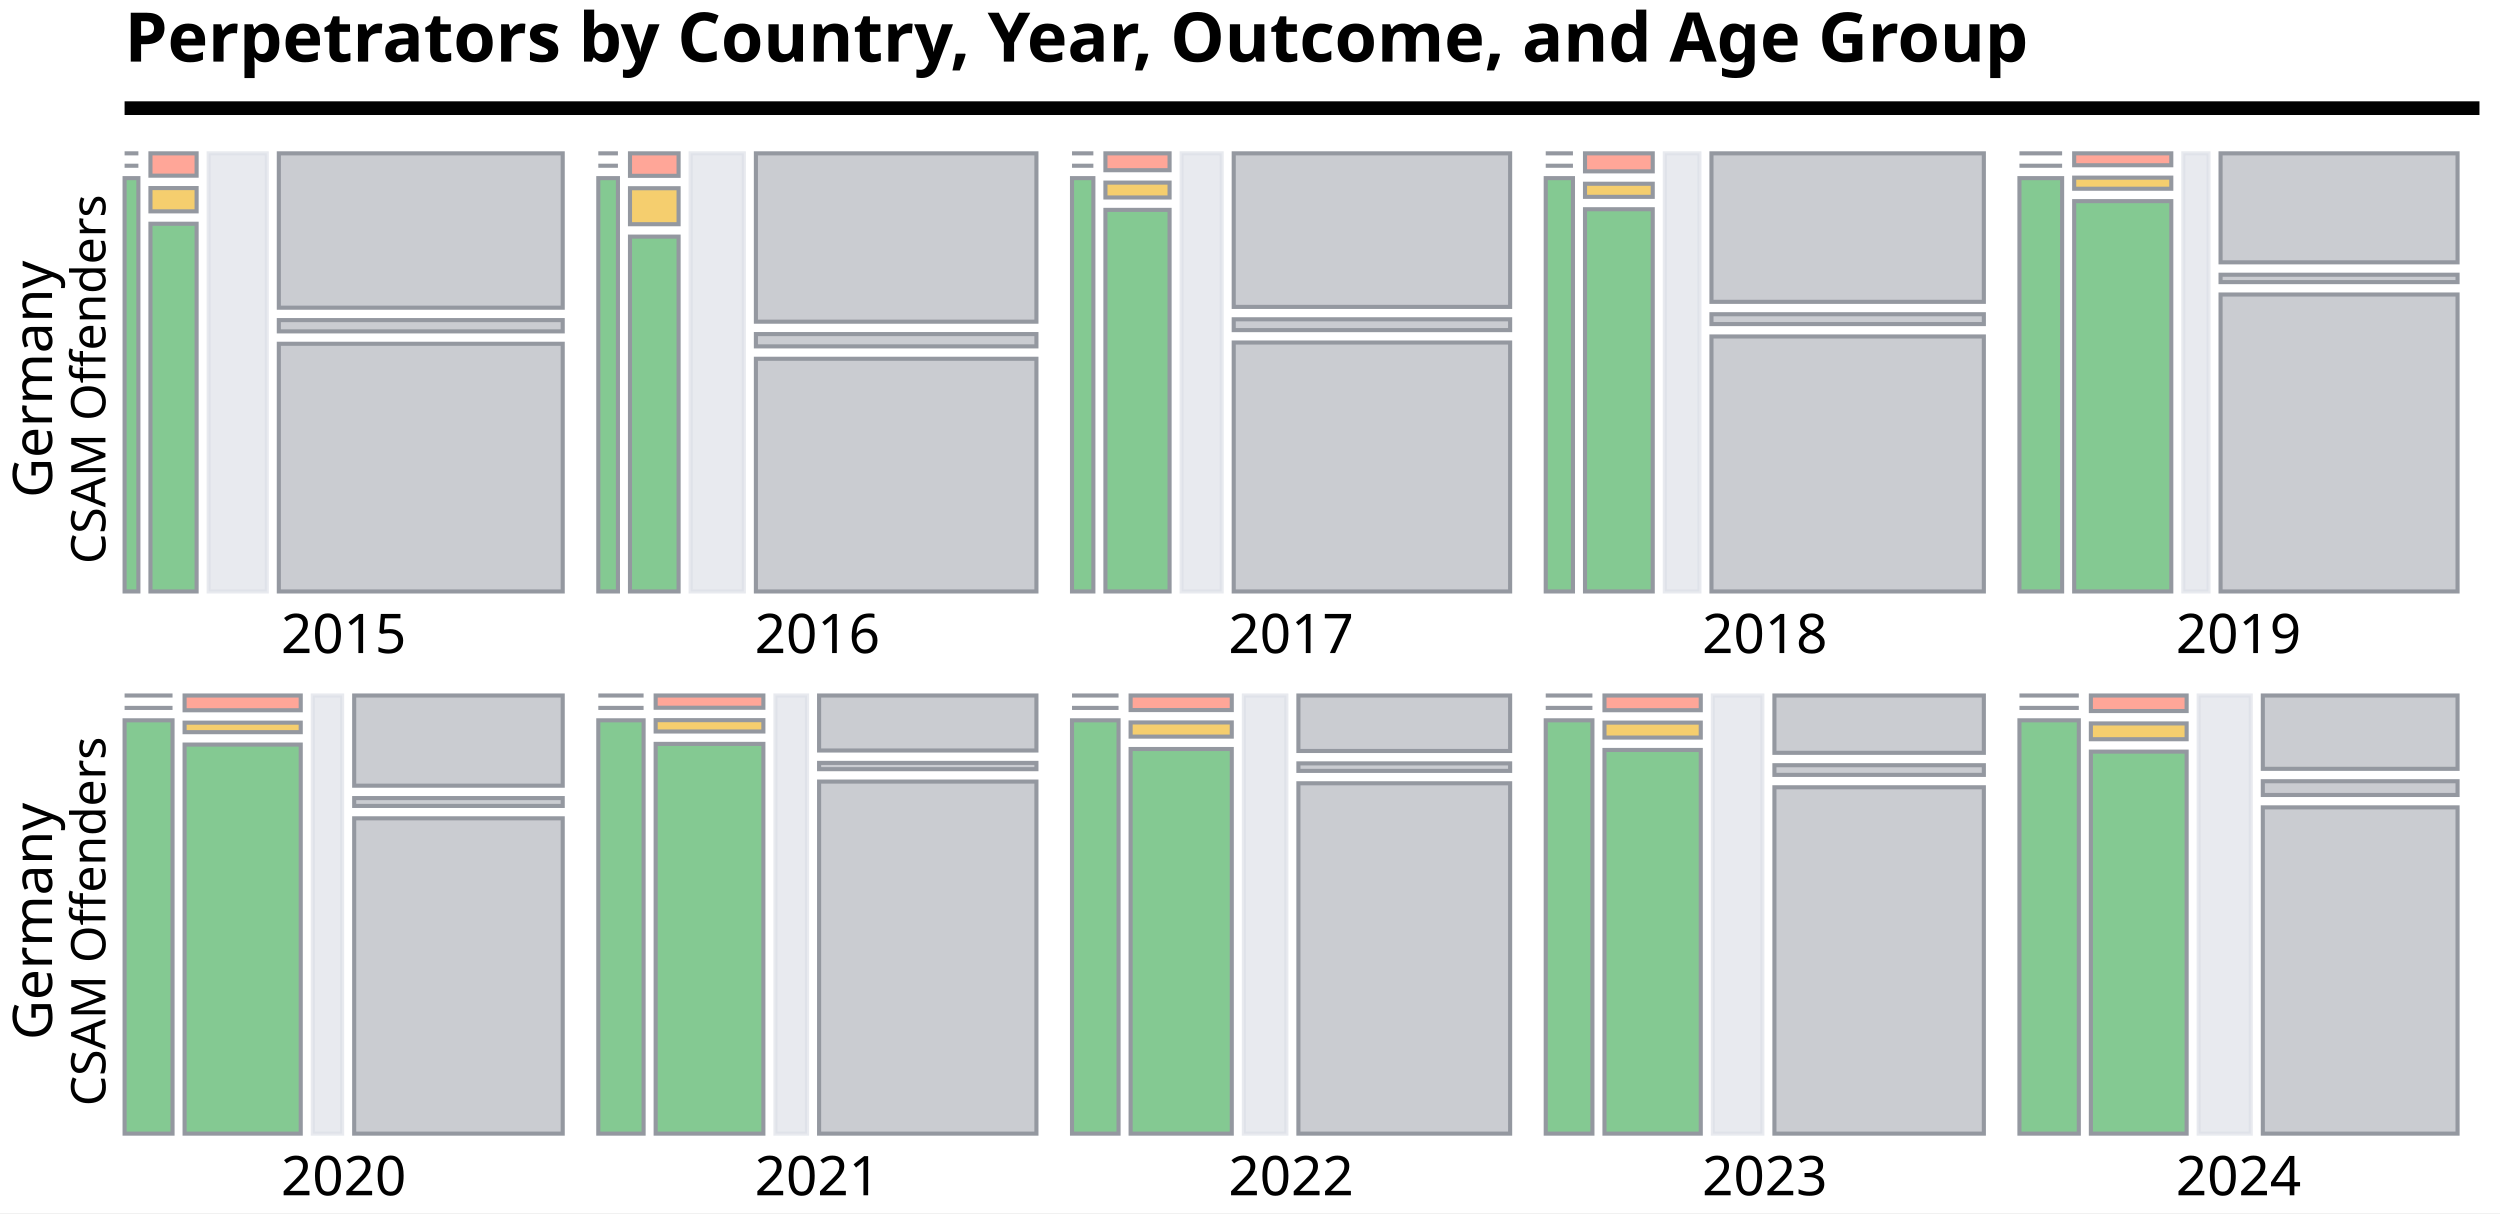
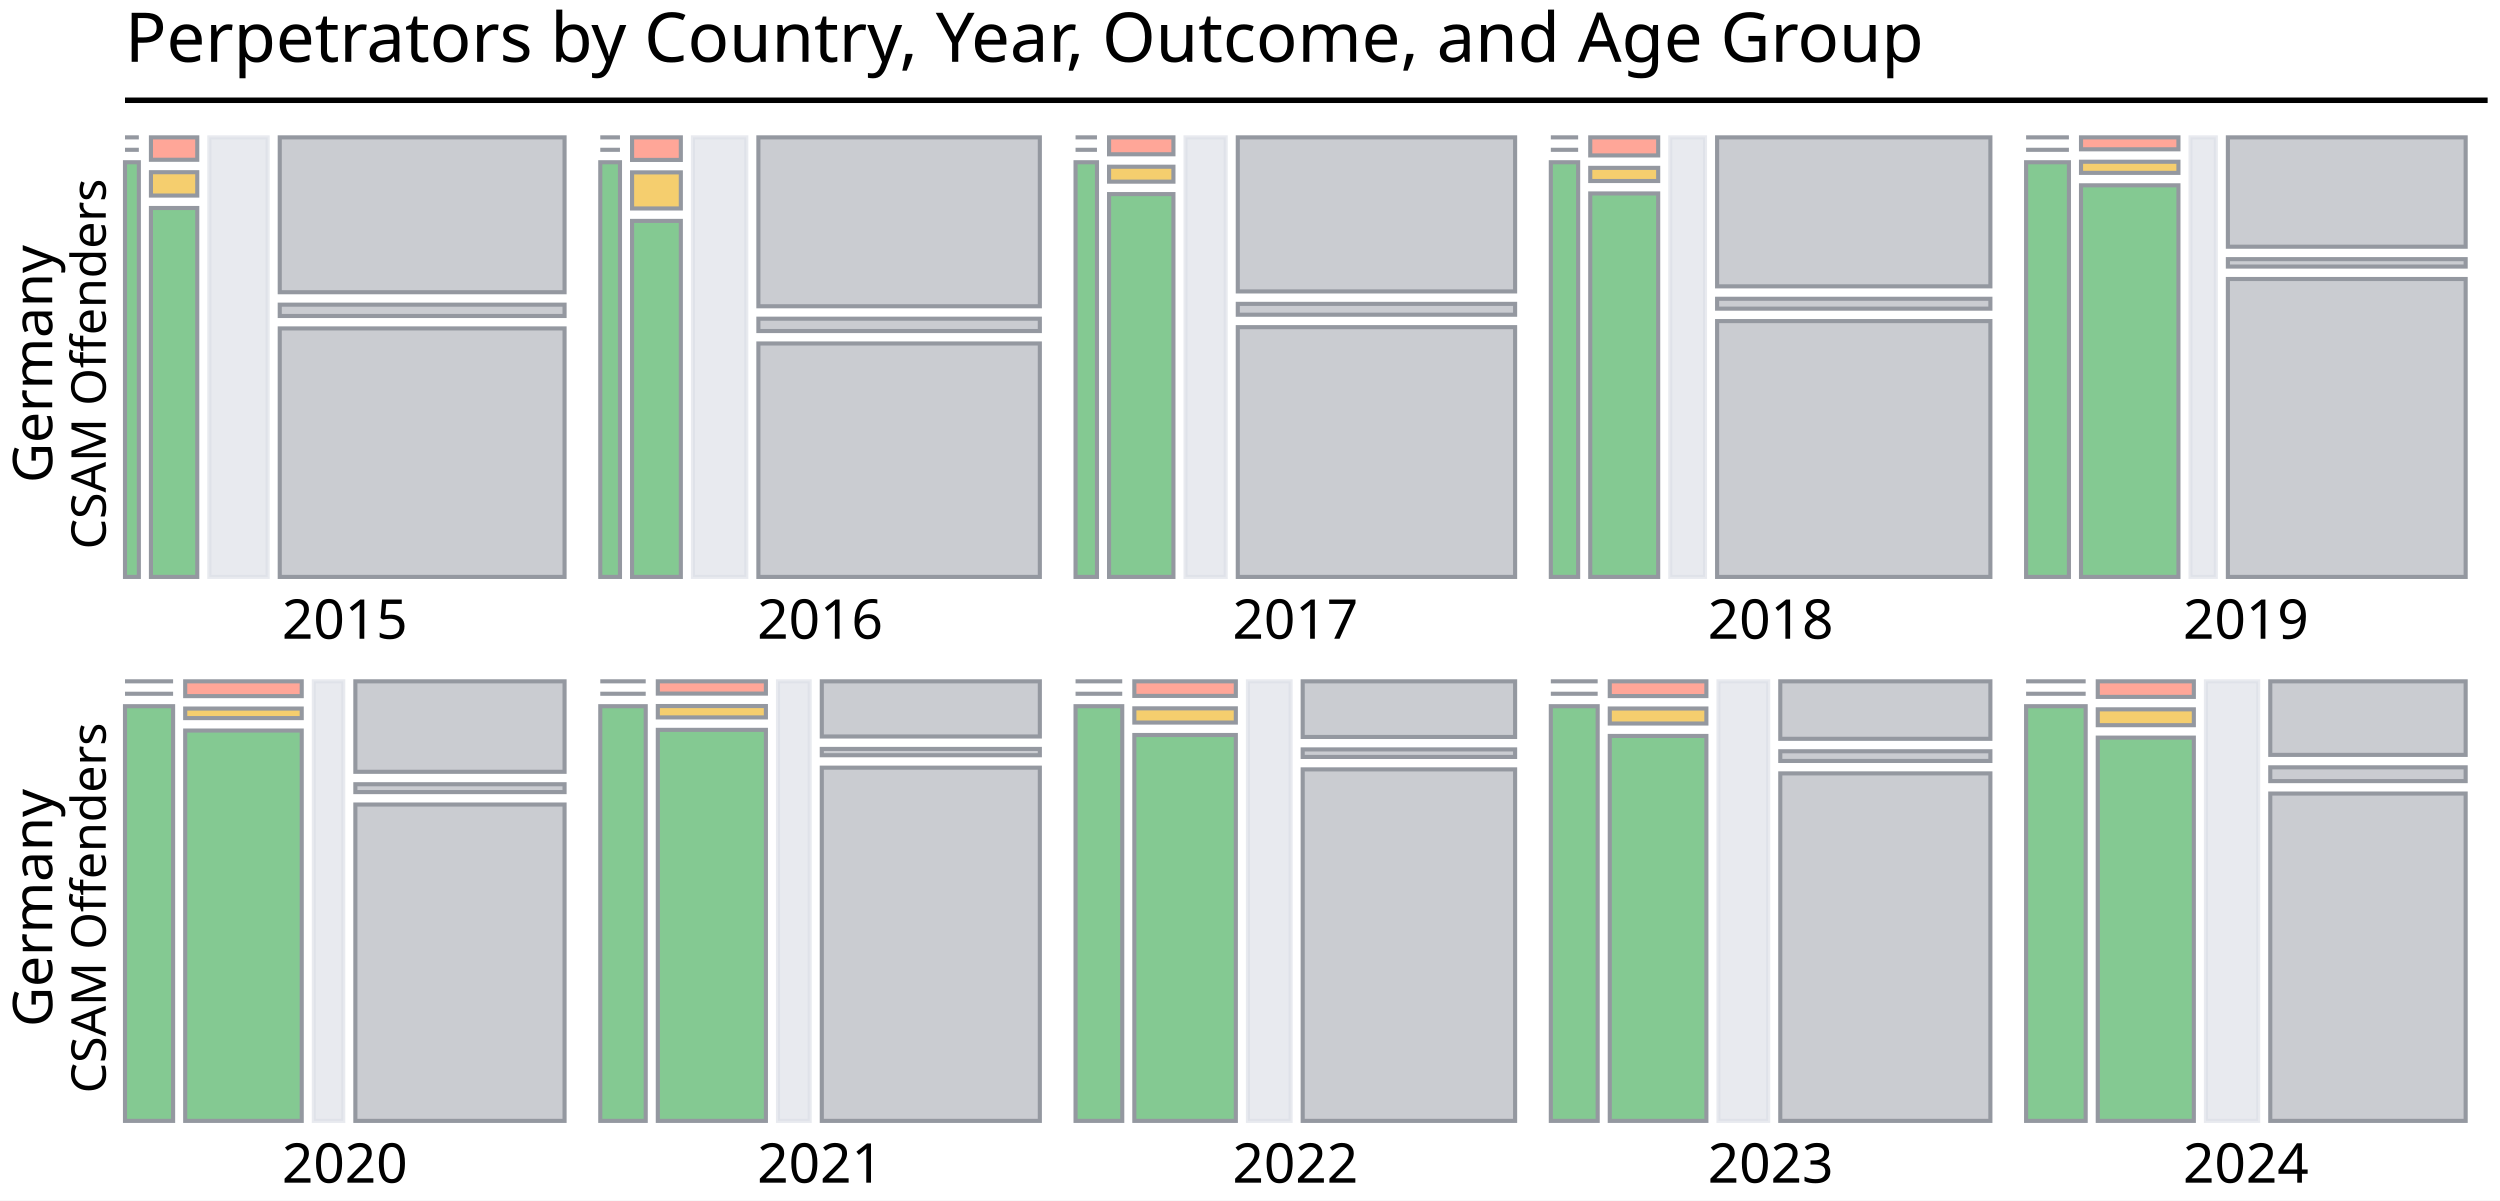
- <svg xmlns="http://www.w3.org/2000/svg" version="1.1" class="marks" width="1826" height="886" viewBox="0 0 1826 886">
-   <rect width="1826" height="886" fill="white" />
-   <g fill="none" stroke-miterlimit="10" transform="translate(91,79)">
+ <svg xmlns="http://www.w3.org/2000/svg" version="1.1" class="marks" width="1820" height="874" viewBox="0 0 1820 874">
+   <rect width="1820" height="874" fill="white" />
+   <g fill="none" stroke-miterlimit="10" transform="translate(91,73)">
    <g class="mark-group role-frame root" role="graphics-object" aria-roledescription="group mark container">
      <g transform="translate(0,0)">
        <path class="background" aria-hidden="true" d="M0,0h1720v0h-1720Z" />
        <g>
          <g class="mark-group role-scope concat_0_group" role="graphics-object" aria-roledescription="group mark container">
            <g transform="translate(0,0)">
-               <path class="background" aria-hidden="true" d="M0,0h1720v10h-1720Z" stroke-width="0" />
+               <path class="background" aria-hidden="true" d="M0,0h1720v4h-1720Z" stroke-width="0" />
              <g>
                <g class="mark-rule role-mark concat_0_marks" role="graphics-symbol" aria-roledescription="rule mark container">
-                   <line transform="translate(1720,0)" x2="-1720" y2="0" stroke="#000000" stroke-width="10" />
+                   <line transform="translate(1720,0)" x2="-1720" y2="0" stroke="#000000" stroke-width="4" />
                </g>
              </g>
              <path class="foreground" aria-hidden="true" d="" display="none" />
            </g>
          </g>
          <g class="mark-group role-scope concat_1_group" role="graphics-object" aria-roledescription="group mark container">
-             <g transform="translate(0,33)">
+             <g transform="translate(0,27)">
              <path class="background" aria-hidden="true" d="M0,0h0v0h0Z" />
              <g>
                <g class="mark-group role-column-footer concat_1_column_footer" role="graphics-object" aria-roledescription="group mark container">
                  <g transform="translate(0,323)">
                    <path class="background" aria-hidden="true" d="M0,0h320v0h-320Z" />
                    <g>
                      <g class="mark-group role-title">
                        <g transform="translate(160,10)">
                          <path class="background" aria-hidden="true" d="M0,0h0v0h0Z" pointer-events="none" />
                          <g>
                            <g class="mark-text role-title-text" role="graphics-symbol" aria-roledescription="title" aria-label="Title text '2015'" pointer-events="none">
                              <text text-anchor="middle" transform="translate(0,32)" font-family="sans-serif" font-size="40px" fill="#000" opacity="1">2015</text>
                            </g>
                          </g>
                          <path class="foreground" aria-hidden="true" d="" pointer-events="none" display="none" />
                        </g>
                      </g>
                    </g>
                    <path class="foreground" aria-hidden="true" d="" display="none" />
                  </g>
                  <g transform="translate(346,323)">
                    <path class="background" aria-hidden="true" d="M0,0h320v0h-320Z" />
                    <g>
                      <g class="mark-group role-title">
                        <g transform="translate(160,10)">
                          <path class="background" aria-hidden="true" d="M0,0h0v0h0Z" pointer-events="none" />
                          <g>
                            <g class="mark-text role-title-text" role="graphics-symbol" aria-roledescription="title" aria-label="Title text '2016'" pointer-events="none">
                              <text text-anchor="middle" transform="translate(0,32)" font-family="sans-serif" font-size="40px" fill="#000" opacity="1">2016</text>
                            </g>
                          </g>
                          <path class="foreground" aria-hidden="true" d="" pointer-events="none" display="none" />
                        </g>
                      </g>
                    </g>
                    <path class="foreground" aria-hidden="true" d="" display="none" />
                  </g>
                  <g transform="translate(692,323)">
                    <path class="background" aria-hidden="true" d="M0,0h320v0h-320Z" />
                    <g>
                      <g class="mark-group role-title">
                        <g transform="translate(160,10)">
                          <path class="background" aria-hidden="true" d="M0,0h0v0h0Z" pointer-events="none" />
                          <g>
                            <g class="mark-text role-title-text" role="graphics-symbol" aria-roledescription="title" aria-label="Title text '2017'" pointer-events="none">
                              <text text-anchor="middle" transform="translate(0,32)" font-family="sans-serif" font-size="40px" fill="#000" opacity="1">2017</text>
                            </g>
                          </g>
                          <path class="foreground" aria-hidden="true" d="" pointer-events="none" display="none" />
                        </g>
                      </g>
                    </g>
                    <path class="foreground" aria-hidden="true" d="" display="none" />
                  </g>
                  <g transform="translate(1038,323)">
                    <path class="background" aria-hidden="true" d="M0,0h320v0h-320Z" />
                    <g>
                      <g class="mark-group role-title">
                        <g transform="translate(160,10)">
                          <path class="background" aria-hidden="true" d="M0,0h0v0h0Z" pointer-events="none" />
                          <g>
                            <g class="mark-text role-title-text" role="graphics-symbol" aria-roledescription="title" aria-label="Title text '2018'" pointer-events="none">
                              <text text-anchor="middle" transform="translate(0,32)" font-family="sans-serif" font-size="40px" fill="#000" opacity="1">2018</text>
                            </g>
                          </g>
                          <path class="foreground" aria-hidden="true" d="" pointer-events="none" display="none" />
                        </g>
                      </g>
                    </g>
                    <path class="foreground" aria-hidden="true" d="" display="none" />
                  </g>
                  <g transform="translate(1384,323)">
                    <path class="background" aria-hidden="true" d="M0,0h320v0h-320Z" />
                    <g>
                      <g class="mark-group role-title">
                        <g transform="translate(160,10)">
                          <path class="background" aria-hidden="true" d="M0,0h0v0h0Z" pointer-events="none" />
                          <g>
                            <g class="mark-text role-title-text" role="graphics-symbol" aria-roledescription="title" aria-label="Title text '2019'" pointer-events="none">
                              <text text-anchor="middle" transform="translate(0,32)" font-family="sans-serif" font-size="40px" fill="#000" opacity="1">2019</text>
                            </g>
                          </g>
                          <path class="foreground" aria-hidden="true" d="" pointer-events="none" display="none" />
                        </g>
                      </g>
                    </g>
                    <path class="foreground" aria-hidden="true" d="" display="none" />
                  </g>
                </g>
                <g class="mark-group role-scope concat_1_cell" role="graphics-object" aria-roledescription="group mark container">
                  <g transform="translate(0,0)">
                    <path class="background" aria-hidden="true" d="M0,0h320v320h-320Z" />
                    <g>
                      <g class="mark-rect role-mark concat_1_child_layer_0_marks" role="graphics-object" aria-roledescription="rect mark container">
                        <path aria-label="normalized_x1: 0; normalized_y1: 0; normalized_x2: 3.14893874709; normalized_y2: 94.3396226415; fill: #3ca951a0; stroke: #9498a0" role="graphics-symbol" aria-roledescription="rect mark" d="M0,18.113h10.077v301.887h-10.077Z" fill="#3ca951a0" stroke="#9498a0" stroke-width="3" />
                        <path aria-label="normalized_x1: 0; normalized_y1: 97.1698113208; normalized_x2: 3.14893874709; normalized_y2: 97.1698113208; fill: #efb118a0; stroke: #9498a0" role="graphics-symbol" aria-roledescription="rect mark" d="M0,9.057h10.077v0h-10.077Z" fill="#efb118a0" stroke="#9498a0" stroke-width="3" />
                        <path aria-label="normalized_x1: 0; normalized_y1: 100; normalized_x2: 3.14893874709; normalized_y2: 100; fill: #ff725ca0; stroke: #9498a0" role="graphics-symbol" aria-roledescription="rect mark" d="M0,0h10.077v0h-10.077Z" fill="#ff725ca0" stroke="#9498a0" stroke-width="3" />
                        <path aria-label="normalized_x1: 5.90123232507; normalized_y1: 0; normalized_x2: 16.4380658249; normalized_y2: 83.9297332466; fill: #3ca951a0; stroke: #9498a0" role="graphics-symbol" aria-roledescription="rect mark" d="M18.884,51.425h33.718v268.575h-33.718Z" fill="#3ca951a0" stroke="#9498a0" stroke-width="3" />
                        <path aria-label="normalized_x1: 5.90123232507; normalized_y1: 86.7599219258; normalized_x2: 16.4380658249; normalized_y2: 92.0733029712; fill: #efb118a0; stroke: #9498a0" role="graphics-symbol" aria-roledescription="rect mark" d="M18.884,25.365h33.718v17.003h-33.718Z" fill="#efb118a0" stroke="#9498a0" stroke-width="3" />
                        <path aria-label="normalized_x1: 5.90123232507; normalized_y1: 94.9034916504; normalized_x2: 16.4380658249; normalized_y2: 100; fill: #ff725ca0; stroke: #9498a0" role="graphics-symbol" aria-roledescription="rect mark" d="M18.884,0h33.718v16.309h-33.718Z" fill="#ff725ca0" stroke="#9498a0" stroke-width="3" />
                        <path aria-label="normalized_x1: 19.1903594029; normalized_y1: 0; normalized_x2: 32.4522360493; normalized_y2: 100; fill: #dadee6a0; stroke: #dadee6a0" role="graphics-symbol" aria-roledescription="rect mark" d="M61.409,0h42.438v320h-42.438Z" fill="#dadee6a0" stroke="#dadee6a0" stroke-width="3" />
                        <path aria-label="normalized_x1: 35.2045296273; normalized_y1: 0; normalized_x2: 100; normalized_y2: 56.5332392876; fill: #aaaeb6a0; stroke: #9498a0" role="graphics-symbol" aria-roledescription="rect mark" d="M112.654,139.094h207.346v180.906h-207.346Z" fill="#aaaeb6a0" stroke="#9498a0" stroke-width="3" />
                        <path aria-label="normalized_x1: 35.2045296273; normalized_y1: 59.3634279668; normalized_x2: 100; normalized_y2: 61.9379298184; fill: #aaaeb6a0; stroke: #9498a0" role="graphics-symbol" aria-roledescription="rect mark" d="M112.654,121.799h207.346v8.238h-207.346Z" fill="#aaaeb6a0" stroke="#9498a0" stroke-width="3" />
                        <path aria-label="normalized_x1: 35.2045296273; normalized_y1: 64.7681184976; normalized_x2: 100; normalized_y2: 100; fill: #aaaeb6a0; stroke: #9498a0" role="graphics-symbol" aria-roledescription="rect mark" d="M112.654,0h207.346v112.742h-207.346Z" fill="#aaaeb6a0" stroke="#9498a0" stroke-width="3" />
                      </g>
                    </g>
                    <path class="foreground" aria-hidden="true" d="" display="none" />
                  </g>
                  <g transform="translate(346,0)">
                    <path class="background" aria-hidden="true" d="M0,0h320v320h-320Z" />
                    <g>
                      <g class="mark-rect role-mark concat_1_child_layer_0_marks" role="graphics-object" aria-roledescription="rect mark container">
                        <path aria-label="normalized_x1: 0; normalized_y1: 0; normalized_x2: 4.48050911462; normalized_y2: 94.3396226415; fill: #3ca951a0; stroke: #9498a0" role="graphics-symbol" aria-roledescription="rect mark" d="M0,18.113h14.338v301.887h-14.338Z" fill="#3ca951a0" stroke="#9498a0" stroke-width="3" />
                        <path aria-label="normalized_x1: 0; normalized_y1: 97.1698113208; normalized_x2: 4.48050911462; normalized_y2: 97.1698113208; fill: #efb118a0; stroke: #9498a0" role="graphics-symbol" aria-roledescription="rect mark" d="M0,9.057h14.338v0h-14.338Z" fill="#efb118a0" stroke="#9498a0" stroke-width="3" />
                        <path aria-label="normalized_x1: 0; normalized_y1: 100; normalized_x2: 4.48050911462; normalized_y2: 100; fill: #ff725ca0; stroke: #9498a0" role="graphics-symbol" aria-roledescription="rect mark" d="M0,0h14.338v0h-14.338Z" fill="#ff725ca0" stroke="#9498a0" stroke-width="3" />
                        <path aria-label="normalized_x1: 7.2328026926; normalized_y1: 0; normalized_x2: 18.3267578956; normalized_y2: 80.9929045653; fill: #3ca951a0; stroke: #9498a0" role="graphics-symbol" aria-roledescription="rect mark" d="M23.145,60.823h35.501v259.177h-35.501Z" fill="#3ca951a0" stroke="#9498a0" stroke-width="3" />
                        <path aria-label="normalized_x1: 7.2328026926; normalized_y1: 83.8230932445; normalized_x2: 18.3267578956; normalized_y2: 92.0364582145; fill: #efb118a0; stroke: #9498a0" role="graphics-symbol" aria-roledescription="rect mark" d="M23.145,25.483h35.501v26.283h-35.501Z" fill="#efb118a0" stroke="#9498a0" stroke-width="3" />
                        <path aria-label="normalized_x1: 7.2328026926; normalized_y1: 94.8666468938; normalized_x2: 18.3267578956; normalized_y2: 100; fill: #ff725ca0; stroke: #9498a0" role="graphics-symbol" aria-roledescription="rect mark" d="M23.145,0h35.501v16.427h-35.501Z" fill="#ff725ca0" stroke="#9498a0" stroke-width="3" />
                        <path aria-label="normalized_x1: 21.0790514735; normalized_y1: 0; normalized_x2: 33.2193531164; normalized_y2: 100; fill: #dadee6a0; stroke: #dadee6a0" role="graphics-symbol" aria-roledescription="rect mark" d="M67.453,0h38.849v320h-38.849Z" fill="#dadee6a0" stroke="#dadee6a0" stroke-width="3" />
                        <path aria-label="normalized_x1: 35.9716466944; normalized_y1: 0; normalized_x2: 100; normalized_y2: 53.1092742589; fill: #aaaeb6a0; stroke: #9498a0" role="graphics-symbol" aria-roledescription="rect mark" d="M115.109,150.05h204.891v169.95h-204.891Z" fill="#aaaeb6a0" stroke="#9498a0" stroke-width="3" />
                        <path aria-label="normalized_x1: 35.9716466944; normalized_y1: 55.9394629381; normalized_x2: 100; normalized_y2: 58.7461309489; fill: #aaaeb6a0; stroke: #9498a0" role="graphics-symbol" aria-roledescription="rect mark" d="M115.109,132.012h204.891v8.981h-204.891Z" fill="#aaaeb6a0" stroke="#9498a0" stroke-width="3" />
                        <path aria-label="normalized_x1: 35.9716466944; normalized_y1: 61.5763196281; normalized_x2: 100; normalized_y2: 100; fill: #aaaeb6a0; stroke: #9498a0" role="graphics-symbol" aria-roledescription="rect mark" d="M115.109,0h204.891v122.956h-204.891Z" fill="#aaaeb6a0" stroke="#9498a0" stroke-width="3" />
                      </g>
                    </g>
                    <path class="foreground" aria-hidden="true" d="" display="none" />
                  </g>
                  <g transform="translate(692,0)">
                    <path class="background" aria-hidden="true" d="M0,0h320v320h-320Z" />
                    <g>
                      <g class="mark-rect role-mark concat_1_child_layer_0_marks" role="graphics-object" aria-roledescription="rect mark container">
                        <path aria-label="normalized_x1: 0; normalized_y1: 0; normalized_x2: 4.8729746699; normalized_y2: 94.3396226415; fill: #3ca951a0; stroke: #9498a0" role="graphics-symbol" aria-roledescription="rect mark" d="M0,18.113h15.594v301.887h-15.594Z" fill="#3ca951a0" stroke="#9498a0" stroke-width="3" />
                        <path aria-label="normalized_x1: 0; normalized_y1: 97.1698113208; normalized_x2: 4.8729746699; normalized_y2: 97.1698113208; fill: #efb118a0; stroke: #9498a0" role="graphics-symbol" aria-roledescription="rect mark" d="M0,9.057h15.594v0h-15.594Z" fill="#efb118a0" stroke="#9498a0" stroke-width="3" />
                        <path aria-label="normalized_x1: 0; normalized_y1: 100; normalized_x2: 4.8729746699; normalized_y2: 100; fill: #ff725ca0; stroke: #9498a0" role="graphics-symbol" aria-roledescription="rect mark" d="M0,0h15.594v0h-15.594Z" fill="#ff725ca0" stroke="#9498a0" stroke-width="3" />
                        <path aria-label="normalized_x1: 7.62526824788; normalized_y1: 0; normalized_x2: 22.2676200204; normalized_y2: 87.0943396226; fill: #3ca951a0; stroke: #9498a0" role="graphics-symbol" aria-roledescription="rect mark" d="M24.401,41.298h46.856v278.702h-46.856Z" fill="#3ca951a0" stroke="#9498a0" stroke-width="3" />
                        <path aria-label="normalized_x1: 7.62526824788; normalized_y1: 89.9245283019; normalized_x2: 22.2676200204; normalized_y2: 93.320754717; fill: #efb118a0; stroke: #9498a0" role="graphics-symbol" aria-roledescription="rect mark" d="M24.401,21.374h46.856v10.868h-46.856Z" fill="#efb118a0" stroke="#9498a0" stroke-width="3" />
                        <path aria-label="normalized_x1: 7.62526824788; normalized_y1: 96.1509433962; normalized_x2: 22.2676200204; normalized_y2: 100; fill: #ff725ca0; stroke: #9498a0" role="graphics-symbol" aria-roledescription="rect mark" d="M24.401,0h46.856v12.317h-46.856Z" fill="#ff725ca0" stroke="#9498a0" stroke-width="3" />
                        <path aria-label="normalized_x1: 25.0199135984; normalized_y1: 0; normalized_x2: 34.1567411045; normalized_y2: 100; fill: #dadee6a0; stroke: #dadee6a0" role="graphics-symbol" aria-roledescription="rect mark" d="M80.064,0h29.238v320h-29.238Z" fill="#dadee6a0" stroke="#dadee6a0" stroke-width="3" />
                        <path aria-label="normalized_x1: 36.9090346825; normalized_y1: 0; normalized_x2: 100; normalized_y2: 56.8209684087; fill: #aaaeb6a0; stroke: #9498a0" role="graphics-symbol" aria-roledescription="rect mark" d="M118.109,138.173h201.891v181.827h-201.891Z" fill="#aaaeb6a0" stroke="#9498a0" stroke-width="3" />
                        <path aria-label="normalized_x1: 36.9090346825; normalized_y1: 59.6511570879; normalized_x2: 100; normalized_y2: 62.1208724226; fill: #aaaeb6a0; stroke: #9498a0" role="graphics-symbol" aria-roledescription="rect mark" d="M118.109,121.213h201.891v7.903h-201.891Z" fill="#aaaeb6a0" stroke="#9498a0" stroke-width="3" />
                        <path aria-label="normalized_x1: 36.9090346825; normalized_y1: 64.9510611018; normalized_x2: 100; normalized_y2: 100; fill: #aaaeb6a0; stroke: #9498a0" role="graphics-symbol" aria-roledescription="rect mark" d="M118.109,0h201.891v112.157h-201.891Z" fill="#aaaeb6a0" stroke="#9498a0" stroke-width="3" />
                      </g>
                    </g>
                    <path class="foreground" aria-hidden="true" d="" display="none" />
                  </g>
                  <g transform="translate(1038,0)">
                    <path class="background" aria-hidden="true" d="M0,0h320v320h-320Z" />
                    <g>
                      <g class="mark-rect role-mark concat_1_child_layer_0_marks" role="graphics-object" aria-roledescription="rect mark container">
                        <path aria-label="normalized_x1: 0; normalized_y1: 0; normalized_x2: 6.21416523557; normalized_y2: 94.3396226415; fill: #3ca951a0; stroke: #9498a0" role="graphics-symbol" aria-roledescription="rect mark" d="M0,18.113h19.885v301.887h-19.885Z" fill="#3ca951a0" stroke="#9498a0" stroke-width="3" />
                        <path aria-label="normalized_x1: 0; normalized_y1: 97.1698113208; normalized_x2: 6.21416523557; normalized_y2: 97.1698113208; fill: #efb118a0; stroke: #9498a0" role="graphics-symbol" aria-roledescription="rect mark" d="M0,9.057h19.885v0h-19.885Z" fill="#efb118a0" stroke="#9498a0" stroke-width="3" />
                        <path aria-label="normalized_x1: 0; normalized_y1: 100; normalized_x2: 6.21416523557; normalized_y2: 100; fill: #ff725ca0; stroke: #9498a0" role="graphics-symbol" aria-roledescription="rect mark" d="M0,0h19.885v0h-19.885Z" fill="#ff725ca0" stroke="#9498a0" stroke-width="3" />
                        <path aria-label="normalized_x1: 8.96645881355; normalized_y1: 0; normalized_x2: 24.425342774; normalized_y2: 87.2407995517; fill: #3ca951a0; stroke: #9498a0" role="graphics-symbol" aria-roledescription="rect mark" d="M28.693,40.829h49.468v279.171h-49.468Z" fill="#3ca951a0" stroke="#9498a0" stroke-width="3" />
                        <path aria-label="normalized_x1: 8.96645881355; normalized_y1: 90.0709882309; normalized_x2: 24.425342774; normalized_y2: 93.059966374; fill: #efb118a0; stroke: #9498a0" role="graphics-symbol" aria-roledescription="rect mark" d="M28.693,22.208h49.468v9.565h-49.468Z" fill="#efb118a0" stroke="#9498a0" stroke-width="3" />
                        <path aria-label="normalized_x1: 8.96645881355; normalized_y1: 95.8901550532; normalized_x2: 24.425342774; normalized_y2: 100; fill: #ff725ca0; stroke: #9498a0" role="graphics-symbol" aria-roledescription="rect mark" d="M28.693,0h49.468v13.152h-49.468Z" fill="#ff725ca0" stroke="#9498a0" stroke-width="3" />
                        <path aria-label="normalized_x1: 27.1776363519; normalized_y1: 0; normalized_x2: 35.0754424149; normalized_y2: 100; fill: #dadee6a0; stroke: #dadee6a0" role="graphics-symbol" aria-roledescription="rect mark" d="M86.968,0h25.273v320h-25.273Z" fill="#dadee6a0" stroke="#dadee6a0" stroke-width="3" />
                        <path aria-label="normalized_x1: 37.8277359929; normalized_y1: 0; normalized_x2: 100; normalized_y2: 58.2016480403; fill: #aaaeb6a0; stroke: #9498a0" role="graphics-symbol" aria-roledescription="rect mark" d="M121.049,133.755h198.951v186.245h-198.951Z" fill="#aaaeb6a0" stroke="#9498a0" stroke-width="3" />
                        <path aria-label="normalized_x1: 37.8277359929; normalized_y1: 61.0318367195; normalized_x2: 100; normalized_y2: 63.2769122624; fill: #aaaeb6a0; stroke: #9498a0" role="graphics-symbol" aria-roledescription="rect mark" d="M121.049,117.514h198.951v7.184h-198.951Z" fill="#aaaeb6a0" stroke="#9498a0" stroke-width="3" />
                        <path aria-label="normalized_x1: 37.8277359929; normalized_y1: 66.1071009417; normalized_x2: 100; normalized_y2: 100; fill: #aaaeb6a0; stroke: #9498a0" role="graphics-symbol" aria-roledescription="rect mark" d="M121.049,0h198.951v108.457h-198.951Z" fill="#aaaeb6a0" stroke="#9498a0" stroke-width="3" />
                      </g>
                    </g>
                    <path class="foreground" aria-hidden="true" d="" display="none" />
                  </g>
                  <g transform="translate(1384,0)">
                    <path class="background" aria-hidden="true" d="M0,0h320v320h-320Z" />
                    <g>
                      <g class="mark-rect role-mark concat_1_child_layer_0_marks" role="graphics-object" aria-roledescription="rect mark container">
                        <path aria-label="normalized_x1: 0; normalized_y1: 0; normalized_x2: 9.74065807688; normalized_y2: 94.3396226415; fill: #3ca951a0; stroke: #9498a0" role="graphics-symbol" aria-roledescription="rect mark" d="M0,18.113h31.17v301.887h-31.17Z" fill="#3ca951a0" stroke="#9498a0" stroke-width="3" />
                        <path aria-label="normalized_x1: 0; normalized_y1: 97.1698113208; normalized_x2: 9.74065807688; normalized_y2: 97.1698113208; fill: #efb118a0; stroke: #9498a0" role="graphics-symbol" aria-roledescription="rect mark" d="M0,9.057h31.17v0h-31.17Z" fill="#efb118a0" stroke="#9498a0" stroke-width="3" />
                        <path aria-label="normalized_x1: 0; normalized_y1: 100; normalized_x2: 9.74065807688; normalized_y2: 100; fill: #ff725ca0; stroke: #9498a0" role="graphics-symbol" aria-roledescription="rect mark" d="M0,0h31.17v0h-31.17Z" fill="#ff725ca0" stroke="#9498a0" stroke-width="3" />
                        <path aria-label="normalized_x1: 12.4929516549; normalized_y1: 0; normalized_x2: 34.6572862229; normalized_y2: 89.0912063973; fill: #3ca951a0; stroke: #9498a0" role="graphics-symbol" aria-roledescription="rect mark" d="M39.977,34.908h70.926v285.092h-70.926Z" fill="#3ca951a0" stroke="#9498a0" stroke-width="3" />
                        <path aria-label="normalized_x1: 12.4929516549; normalized_y1: 91.9213950765; normalized_x2: 34.6572862229; normalized_y2: 94.4532943702; fill: #efb118a0; stroke: #9498a0" role="graphics-symbol" aria-roledescription="rect mark" d="M39.977,17.749h70.926v8.102h-70.926Z" fill="#efb118a0" stroke="#9498a0" stroke-width="3" />
                        <path aria-label="normalized_x1: 12.4929516549; normalized_y1: 97.2834830495; normalized_x2: 34.6572862229; normalized_y2: 100; fill: #ff725ca0; stroke: #9498a0" role="graphics-symbol" aria-roledescription="rect mark" d="M39.977,0h70.926v8.693h-70.926Z" fill="#ff725ca0" stroke="#9498a0" stroke-width="3" />
                        <path aria-label="normalized_x1: 37.4095798009; normalized_y1: 0; normalized_x2: 43.1535938195; normalized_y2: 100; fill: #dadee6a0; stroke: #dadee6a0" role="graphics-symbol" aria-roledescription="rect mark" d="M119.711,0h18.381v320h-18.381Z" fill="#dadee6a0" stroke="#dadee6a0" stroke-width="3" />
                        <path aria-label="normalized_x1: 45.9058873975; normalized_y1: 0; normalized_x2: 100; normalized_y2: 67.7775616503; fill: #aaaeb6a0; stroke: #9498a0" role="graphics-symbol" aria-roledescription="rect mark" d="M146.899,103.112h173.101v216.888h-173.101Z" fill="#aaaeb6a0" stroke="#9498a0" stroke-width="3" />
                        <path aria-label="normalized_x1: 45.9058873975; normalized_y1: 70.6077503296; normalized_x2: 100; normalized_y2: 72.2935442737; fill: #aaaeb6a0; stroke: #9498a0" role="graphics-symbol" aria-roledescription="rect mark" d="M146.899,88.661h173.101v5.395h-173.101Z" fill="#aaaeb6a0" stroke="#9498a0" stroke-width="3" />
                        <path aria-label="normalized_x1: 45.9058873975; normalized_y1: 75.1237329529; normalized_x2: 100; normalized_y2: 100; fill: #aaaeb6a0; stroke: #9498a0" role="graphics-symbol" aria-roledescription="rect mark" d="M146.899,0h173.101v79.604h-173.101Z" fill="#aaaeb6a0" stroke="#9498a0" stroke-width="3" />
                      </g>
                    </g>
                    <path class="foreground" aria-hidden="true" d="" display="none" />
                  </g>
                </g>
                <g class="mark-group role-title">
                  <g transform="translate(-85,185)">
                    <path class="background" aria-hidden="true" d="M0,0h0v0h0Z" pointer-events="none" />
                    <g>
                      <g class="mark-text role-title-text" role="graphics-symbol" aria-roledescription="title" aria-label="Title text 'Germany'" pointer-events="none">
                        <text text-anchor="middle" transform="translate(0,0) rotate(270) translate(20,32)" font-family="sans-serif" font-size="40px" font-weight="normal" fill="#000" opacity="1">Germany</text>
                      </g>
                      <g class="mark-text role-title-subtitle" role="graphics-symbol" aria-roledescription="subtitle" aria-label="Subtitle text 'CSAM Offenders'" pointer-events="none">
                        <text text-anchor="middle" transform="translate(43,0) rotate(270) translate(20,28)" font-family="sans-serif" font-size="35px" fill="#000" opacity="1">CSAM Offenders</text>
                      </g>
                    </g>
                    <path class="foreground" aria-hidden="true" d="" pointer-events="none" display="none" />
                  </g>
                </g>
              </g>
              <path class="foreground" aria-hidden="true" d="" display="none" />
            </g>
          </g>
          <g class="mark-group role-scope concat_2_group" role="graphics-object" aria-roledescription="group mark container">
-             <g transform="translate(0,429)">
+             <g transform="translate(0,423)">
              <path class="background" aria-hidden="true" d="M0,0h0v0h0Z" />
              <g>
                <g class="mark-group role-column-footer concat_2_column_footer" role="graphics-object" aria-roledescription="group mark container">
                  <g transform="translate(0,323)">
                    <path class="background" aria-hidden="true" d="M0,0h320v0h-320Z" />
                    <g>
                      <g class="mark-group role-title">
                        <g transform="translate(160,10)">
                          <path class="background" aria-hidden="true" d="M0,0h0v0h0Z" pointer-events="none" />
                          <g>
                            <g class="mark-text role-title-text" role="graphics-symbol" aria-roledescription="title" aria-label="Title text '2020'" pointer-events="none">
                              <text text-anchor="middle" transform="translate(0,32)" font-family="sans-serif" font-size="40px" fill="#000" opacity="1">2020</text>
                            </g>
                          </g>
                          <path class="foreground" aria-hidden="true" d="" pointer-events="none" display="none" />
                        </g>
                      </g>
                    </g>
                    <path class="foreground" aria-hidden="true" d="" display="none" />
                  </g>
                  <g transform="translate(346,323)">
                    <path class="background" aria-hidden="true" d="M0,0h320v0h-320Z" />
                    <g>
                      <g class="mark-group role-title">
                        <g transform="translate(160,10)">
                          <path class="background" aria-hidden="true" d="M0,0h0v0h0Z" pointer-events="none" />
                          <g>
                            <g class="mark-text role-title-text" role="graphics-symbol" aria-roledescription="title" aria-label="Title text '2021'" pointer-events="none">
                              <text text-anchor="middle" transform="translate(0,32)" font-family="sans-serif" font-size="40px" fill="#000" opacity="1">2021</text>
                            </g>
                          </g>
                          <path class="foreground" aria-hidden="true" d="" pointer-events="none" display="none" />
                        </g>
                      </g>
                    </g>
                    <path class="foreground" aria-hidden="true" d="" display="none" />
                  </g>
                  <g transform="translate(692,323)">
                    <path class="background" aria-hidden="true" d="M0,0h320v0h-320Z" />
                    <g>
                      <g class="mark-group role-title">
                        <g transform="translate(160,10)">
                          <path class="background" aria-hidden="true" d="M0,0h0v0h0Z" pointer-events="none" />
                          <g>
                            <g class="mark-text role-title-text" role="graphics-symbol" aria-roledescription="title" aria-label="Title text '2022'" pointer-events="none">
                              <text text-anchor="middle" transform="translate(0,32)" font-family="sans-serif" font-size="40px" fill="#000" opacity="1">2022</text>
                            </g>
                          </g>
                          <path class="foreground" aria-hidden="true" d="" pointer-events="none" display="none" />
                        </g>
                      </g>
                    </g>
                    <path class="foreground" aria-hidden="true" d="" display="none" />
                  </g>
                  <g transform="translate(1038,323)">
                    <path class="background" aria-hidden="true" d="M0,0h320v0h-320Z" />
                    <g>
                      <g class="mark-group role-title">
                        <g transform="translate(160,10)">
                          <path class="background" aria-hidden="true" d="M0,0h0v0h0Z" pointer-events="none" />
                          <g>
                            <g class="mark-text role-title-text" role="graphics-symbol" aria-roledescription="title" aria-label="Title text '2023'" pointer-events="none">
                              <text text-anchor="middle" transform="translate(0,32)" font-family="sans-serif" font-size="40px" fill="#000" opacity="1">2023</text>
                            </g>
                          </g>
                          <path class="foreground" aria-hidden="true" d="" pointer-events="none" display="none" />
                        </g>
                      </g>
                    </g>
                    <path class="foreground" aria-hidden="true" d="" display="none" />
                  </g>
                  <g transform="translate(1384,323)">
                    <path class="background" aria-hidden="true" d="M0,0h320v0h-320Z" />
                    <g>
                      <g class="mark-group role-title">
                        <g transform="translate(160,10)">
                          <path class="background" aria-hidden="true" d="M0,0h0v0h0Z" pointer-events="none" />
                          <g>
                            <g class="mark-text role-title-text" role="graphics-symbol" aria-roledescription="title" aria-label="Title text '2024'" pointer-events="none">
                              <text text-anchor="middle" transform="translate(0,32)" font-family="sans-serif" font-size="40px" fill="#000" opacity="1">2024</text>
                            </g>
                          </g>
                          <path class="foreground" aria-hidden="true" d="" pointer-events="none" display="none" />
                        </g>
                      </g>
                    </g>
                    <path class="foreground" aria-hidden="true" d="" display="none" />
                  </g>
                </g>
                <g class="mark-group role-scope concat_2_cell" role="graphics-object" aria-roledescription="group mark container">
                  <g transform="translate(0,0)">
                    <path class="background" aria-hidden="true" d="M0,0h320v320h-320Z" />
                    <g>
                      <g class="mark-rect role-mark concat_2_child_layer_0_marks" role="graphics-object" aria-roledescription="rect mark container">
                        <path aria-label="normalized_x1: 0; normalized_y1: 0; normalized_x2: 10.9423961867; normalized_y2: 94.3396226415; fill: #3ca951a0; stroke: #9498a0" role="graphics-symbol" aria-roledescription="rect mark" d="M0,18.113h35.016v301.887h-35.016Z" fill="#3ca951a0" stroke="#9498a0" stroke-width="3" />
                        <path aria-label="normalized_x1: 0; normalized_y1: 97.1698113208; normalized_x2: 10.9423961867; normalized_y2: 97.1698113208; fill: #efb118a0; stroke: #9498a0" role="graphics-symbol" aria-roledescription="rect mark" d="M0,9.057h35.016v0h-35.016Z" fill="#efb118a0" stroke="#9498a0" stroke-width="3" />
                        <path aria-label="normalized_x1: 0; normalized_y1: 100; normalized_x2: 10.9423961867; normalized_y2: 100; fill: #ff725ca0; stroke: #9498a0" role="graphics-symbol" aria-roledescription="rect mark" d="M0,0h35.016v0h-35.016Z" fill="#ff725ca0" stroke="#9498a0" stroke-width="3" />
                        <path aria-label="normalized_x1: 13.6946897647; normalized_y1: 0; normalized_x2: 40.2038268878; normalized_y2: 88.8012336941; fill: #3ca951a0; stroke: #9498a0" role="graphics-symbol" aria-roledescription="rect mark" d="M43.823,35.836h84.829v284.164h-84.829Z" fill="#3ca951a0" stroke="#9498a0" stroke-width="3" />
                        <path aria-label="normalized_x1: 13.6946897647; normalized_y1: 91.6314223734; normalized_x2: 40.2038268878; normalized_y2: 93.8036216748; fill: #efb118a0; stroke: #9498a0" role="graphics-symbol" aria-roledescription="rect mark" d="M43.823,19.828h84.829v6.951h-84.829Z" fill="#efb118a0" stroke="#9498a0" stroke-width="3" />
                        <path aria-label="normalized_x1: 13.6946897647; normalized_y1: 96.6338103541; normalized_x2: 40.2038268878; normalized_y2: 100; fill: #ff725ca0; stroke: #9498a0" role="graphics-symbol" aria-roledescription="rect mark" d="M43.823,0h84.829v10.772h-84.829Z" fill="#ff725ca0" stroke="#9498a0" stroke-width="3" />
                        <path aria-label="normalized_x1: 42.9561204658; normalized_y1: 0; normalized_x2: 49.654144286; normalized_y2: 100; fill: #dadee6a0; stroke: #dadee6a0" role="graphics-symbol" aria-roledescription="rect mark" d="M137.46,0h21.434v320h-21.434Z" fill="#dadee6a0" stroke="#dadee6a0" stroke-width="3" />
                        <path aria-label="normalized_x1: 52.406437864; normalized_y1: 0; normalized_x2: 100; normalized_y2: 71.9686164911; fill: #aaaeb6a0; stroke: #9498a0" role="graphics-symbol" aria-roledescription="rect mark" d="M167.701,89.7h152.299v230.3h-152.299Z" fill="#aaaeb6a0" stroke="#9498a0" stroke-width="3" />
                        <path aria-label="normalized_x1: 52.406437864; normalized_y1: 74.7988051703; normalized_x2: 100; normalized_y2: 76.5856011487; fill: #aaaeb6a0; stroke: #9498a0" role="graphics-symbol" aria-roledescription="rect mark" d="M167.701,74.926h152.299v5.718h-152.299Z" fill="#aaaeb6a0" stroke="#9498a0" stroke-width="3" />
                        <path aria-label="normalized_x1: 52.406437864; normalized_y1: 79.4157898279; normalized_x2: 100; normalized_y2: 100; fill: #aaaeb6a0; stroke: #9498a0" role="graphics-symbol" aria-roledescription="rect mark" d="M167.701,0h152.299v65.869h-152.299Z" fill="#aaaeb6a0" stroke="#9498a0" stroke-width="3" />
                      </g>
                    </g>
                    <path class="foreground" aria-hidden="true" d="" display="none" />
                  </g>
                  <g transform="translate(346,0)">
                    <path class="background" aria-hidden="true" d="M0,0h320v320h-320Z" />
                    <g>
                      <g class="mark-rect role-mark concat_2_child_layer_0_marks" role="graphics-object" aria-roledescription="rect mark container">
                        <path aria-label="normalized_x1: 0; normalized_y1: 0; normalized_x2: 10.3378630682; normalized_y2: 94.3396226415; fill: #3ca951a0; stroke: #9498a0" role="graphics-symbol" aria-roledescription="rect mark" d="M0,18.113h33.081v301.887h-33.081Z" fill="#3ca951a0" stroke="#9498a0" stroke-width="3" />
                        <path aria-label="normalized_x1: 0; normalized_y1: 97.1698113208; normalized_x2: 10.3378630682; normalized_y2: 97.1698113208; fill: #efb118a0; stroke: #9498a0" role="graphics-symbol" aria-roledescription="rect mark" d="M0,9.057h33.081v0h-33.081Z" fill="#efb118a0" stroke="#9498a0" stroke-width="3" />
                        <path aria-label="normalized_x1: 0; normalized_y1: 100; normalized_x2: 10.3378630682; normalized_y2: 100; fill: #ff725ca0; stroke: #9498a0" role="graphics-symbol" aria-roledescription="rect mark" d="M0,0h33.081v0h-33.081Z" fill="#ff725ca0" stroke="#9498a0" stroke-width="3" />
                        <path aria-label="normalized_x1: 13.0901566462; normalized_y1: 0; normalized_x2: 37.6773951308; normalized_y2: 88.9569289516; fill: #3ca951a0; stroke: #9498a0" role="graphics-symbol" aria-roledescription="rect mark" d="M41.889,35.338h78.679v284.662h-78.679Z" fill="#3ca951a0" stroke="#9498a0" stroke-width="3" />
                        <path aria-label="normalized_x1: 13.0901566462; normalized_y1: 91.7871176309; normalized_x2: 37.6773951308; normalized_y2: 94.3755600376; fill: #efb118a0; stroke: #9498a0" role="graphics-symbol" aria-roledescription="rect mark" d="M41.889,17.998h78.679v8.283h-78.679Z" fill="#efb118a0" stroke="#9498a0" stroke-width="3" />
                        <path aria-label="normalized_x1: 13.0901566462; normalized_y1: 97.2057487169; normalized_x2: 37.6773951308; normalized_y2: 100; fill: #ff725ca0; stroke: #9498a0" role="graphics-symbol" aria-roledescription="rect mark" d="M41.889,0h78.679v8.942h-78.679Z" fill="#ff725ca0" stroke="#9498a0" stroke-width="3" />
                        <path aria-label="normalized_x1: 40.4296887088; normalized_y1: 0; normalized_x2: 47.6420553595; normalized_y2: 100; fill: #dadee6a0; stroke: #dadee6a0" role="graphics-symbol" aria-roledescription="rect mark" d="M129.375,0h23.08v320h-23.08Z" fill="#dadee6a0" stroke="#dadee6a0" stroke-width="3" />
                        <path aria-label="normalized_x1: 50.3943489374; normalized_y1: 0; normalized_x2: 100; normalized_y2: 80.3564072082; fill: #aaaeb6a0; stroke: #9498a0" role="graphics-symbol" aria-roledescription="rect mark" d="M161.262,62.859h158.738v257.141h-158.738Z" fill="#aaaeb6a0" stroke="#9498a0" stroke-width="3" />
                        <path aria-label="normalized_x1: 50.3943489374; normalized_y1: 83.1865958874; normalized_x2: 100; normalized_y2: 84.6186591964; fill: #aaaeb6a0; stroke: #9498a0" role="graphics-symbol" aria-roledescription="rect mark" d="M161.262,49.22h158.738v4.583h-158.738Z" fill="#aaaeb6a0" stroke="#9498a0" stroke-width="3" />
                        <path aria-label="normalized_x1: 50.3943489374; normalized_y1: 87.4488478756; normalized_x2: 100; normalized_y2: 100; fill: #aaaeb6a0; stroke: #9498a0" role="graphics-symbol" aria-roledescription="rect mark" d="M161.262,0h158.738v40.164h-158.738Z" fill="#aaaeb6a0" stroke="#9498a0" stroke-width="3" />
                      </g>
                    </g>
                    <path class="foreground" aria-hidden="true" d="" display="none" />
                  </g>
                  <g transform="translate(692,0)">
                    <path class="background" aria-hidden="true" d="M0,0h320v320h-320Z" />
                    <g>
                      <g class="mark-rect role-mark concat_2_child_layer_0_marks" role="graphics-object" aria-roledescription="rect mark container">
                        <path aria-label="normalized_x1: 0; normalized_y1: 0; normalized_x2: 10.6228478276; normalized_y2: 94.3396226415; fill: #3ca951a0; stroke: #9498a0" role="graphics-symbol" aria-roledescription="rect mark" d="M0,18.113h33.993v301.887h-33.993Z" fill="#3ca951a0" stroke="#9498a0" stroke-width="3" />
                        <path aria-label="normalized_x1: 0; normalized_y1: 97.1698113208; normalized_x2: 10.6228478276; normalized_y2: 97.1698113208; fill: #efb118a0; stroke: #9498a0" role="graphics-symbol" aria-roledescription="rect mark" d="M0,9.057h33.993v0h-33.993Z" fill="#efb118a0" stroke="#9498a0" stroke-width="3" />
                        <path aria-label="normalized_x1: 0; normalized_y1: 100; normalized_x2: 10.6228478276; normalized_y2: 100; fill: #ff725ca0; stroke: #9498a0" role="graphics-symbol" aria-roledescription="rect mark" d="M0,0h33.993v0h-33.993Z" fill="#ff725ca0" stroke="#9498a0" stroke-width="3" />
                        <path aria-label="normalized_x1: 13.3751414056; normalized_y1: 0; normalized_x2: 36.4635375176; normalized_y2: 87.7880461059; fill: #3ca951a0; stroke: #9498a0" role="graphics-symbol" aria-roledescription="rect mark" d="M42.8,39.078h73.883v280.922h-73.883Z" fill="#3ca951a0" stroke="#9498a0" stroke-width="3" />
                        <path aria-label="normalized_x1: 13.3751414056; normalized_y1: 90.6182347851; normalized_x2: 36.4635375176; normalized_y2: 93.8516803139; fill: #efb118a0; stroke: #9498a0" role="graphics-symbol" aria-roledescription="rect mark" d="M42.8,19.675h73.883v10.347h-73.883Z" fill="#efb118a0" stroke="#9498a0" stroke-width="3" />
                        <path aria-label="normalized_x1: 13.3751414056; normalized_y1: 96.6818689931; normalized_x2: 36.4635375176; normalized_y2: 100; fill: #ff725ca0; stroke: #9498a0" role="graphics-symbol" aria-roledescription="rect mark" d="M42.8,0h73.883v10.618h-73.883Z" fill="#ff725ca0" stroke="#9498a0" stroke-width="3" />
                        <path aria-label="normalized_x1: 39.2158310956; normalized_y1: 0; normalized_x2: 48.9210969984; normalized_y2: 100; fill: #dadee6a0; stroke: #dadee6a0" role="graphics-symbol" aria-roledescription="rect mark" d="M125.491,0h31.057v320h-31.057Z" fill="#dadee6a0" stroke="#dadee6a0" stroke-width="3" />
                        <path aria-label="normalized_x1: 51.6733905764; normalized_y1: 0; normalized_x2: 100; normalized_y2: 79.9656023958; fill: #aaaeb6a0; stroke: #9498a0" role="graphics-symbol" aria-roledescription="rect mark" d="M165.355,64.11h154.645v255.89h-154.645Z" fill="#aaaeb6a0" stroke="#9498a0" stroke-width="3" />
                        <path aria-label="normalized_x1: 51.6733905764; normalized_y1: 82.795791075; normalized_x2: 100; normalized_y2: 84.5097863244; fill: #aaaeb6a0; stroke: #9498a0" role="graphics-symbol" aria-roledescription="rect mark" d="M165.355,49.569h154.645v5.485h-154.645Z" fill="#aaaeb6a0" stroke="#9498a0" stroke-width="3" />
                        <path aria-label="normalized_x1: 51.6733905764; normalized_y1: 87.3399750036; normalized_x2: 100; normalized_y2: 100; fill: #aaaeb6a0; stroke: #9498a0" role="graphics-symbol" aria-roledescription="rect mark" d="M165.355,0h154.645v40.512h-154.645Z" fill="#aaaeb6a0" stroke="#9498a0" stroke-width="3" />
                      </g>
                    </g>
                    <path class="foreground" aria-hidden="true" d="" display="none" />
                  </g>
                  <g transform="translate(1038,0)">
                    <path class="background" aria-hidden="true" d="M0,0h320v320h-320Z" />
                    <g>
                      <g class="mark-rect role-mark concat_2_child_layer_0_marks" role="graphics-object" aria-roledescription="rect mark container">
                        <path aria-label="normalized_x1: 0; normalized_y1: 0; normalized_x2: 10.6581158428; normalized_y2: 94.3396226415; fill: #3ca951a0; stroke: #9498a0" role="graphics-symbol" aria-roledescription="rect mark" d="M0,18.113h34.106v301.887h-34.106Z" fill="#3ca951a0" stroke="#9498a0" stroke-width="3" />
                        <path aria-label="normalized_x1: 0; normalized_y1: 97.1698113208; normalized_x2: 10.6581158428; normalized_y2: 97.1698113208; fill: #efb118a0; stroke: #9498a0" role="graphics-symbol" aria-roledescription="rect mark" d="M0,9.057h34.106v0h-34.106Z" fill="#efb118a0" stroke="#9498a0" stroke-width="3" />
                        <path aria-label="normalized_x1: 0; normalized_y1: 100; normalized_x2: 10.6581158428; normalized_y2: 100; fill: #ff725ca0; stroke: #9498a0" role="graphics-symbol" aria-roledescription="rect mark" d="M0,0h34.106v0h-34.106Z" fill="#ff725ca0" stroke="#9498a0" stroke-width="3" />
                        <path aria-label="normalized_x1: 13.4104094207; normalized_y1: 0; normalized_x2: 35.3877162934; normalized_y2: 87.5704628154; fill: #3ca951a0; stroke: #9498a0" role="graphics-symbol" aria-roledescription="rect mark" d="M42.913,39.775h70.327v280.225h-70.327Z" fill="#3ca951a0" stroke="#9498a0" stroke-width="3" />
                        <path aria-label="normalized_x1: 13.4104094207; normalized_y1: 90.4006514947; normalized_x2: 35.3877162934; normalized_y2: 93.8147910576; fill: #efb118a0; stroke: #9498a0" role="graphics-symbol" aria-roledescription="rect mark" d="M42.913,19.793h70.327v10.925h-70.327Z" fill="#efb118a0" stroke="#9498a0" stroke-width="3" />
                        <path aria-label="normalized_x1: 13.4104094207; normalized_y1: 96.6449797369; normalized_x2: 35.3877162934; normalized_y2: 100; fill: #ff725ca0; stroke: #9498a0" role="graphics-symbol" aria-roledescription="rect mark" d="M42.913,0h70.327v10.736h-70.327Z" fill="#ff725ca0" stroke="#9498a0" stroke-width="3" />
                        <path aria-label="normalized_x1: 38.1400098714; normalized_y1: 0; normalized_x2: 49.4471500515; normalized_y2: 100; fill: #dadee6a0; stroke: #dadee6a0" role="graphics-symbol" aria-roledescription="rect mark" d="M122.048,0h36.183v320h-36.183Z" fill="#dadee6a0" stroke="#dadee6a0" stroke-width="3" />
                        <path aria-label="normalized_x1: 52.1994436295; normalized_y1: 0; normalized_x2: 100; normalized_y2: 79.0535186919; fill: #aaaeb6a0; stroke: #9498a0" role="graphics-symbol" aria-roledescription="rect mark" d="M167.038,67.029h152.962v252.971h-152.962Z" fill="#aaaeb6a0" stroke="#9498a0" stroke-width="3" />
                        <path aria-label="normalized_x1: 52.1994436295; normalized_y1: 81.8837073712; normalized_x2: 100; normalized_y2: 84.088793271; fill: #aaaeb6a0; stroke: #9498a0" role="graphics-symbol" aria-roledescription="rect mark" d="M167.038,50.916h152.962v7.056h-152.962Z" fill="#aaaeb6a0" stroke="#9498a0" stroke-width="3" />
                        <path aria-label="normalized_x1: 52.1994436295; normalized_y1: 86.9189819502; normalized_x2: 100; normalized_y2: 100; fill: #aaaeb6a0; stroke: #9498a0" role="graphics-symbol" aria-roledescription="rect mark" d="M167.038,0h152.962v41.859h-152.962Z" fill="#aaaeb6a0" stroke="#9498a0" stroke-width="3" />
                      </g>
                    </g>
                    <path class="foreground" aria-hidden="true" d="" display="none" />
                  </g>
                  <g transform="translate(1384,0)">
                    <path class="background" aria-hidden="true" d="M0,0h320v320h-320Z" />
                    <g>
                      <g class="mark-rect role-mark concat_2_child_layer_0_marks" role="graphics-object" aria-roledescription="rect mark container">
                        <path aria-label="normalized_x1: 0; normalized_y1: 0; normalized_x2: 13.5510948667; normalized_y2: 94.3396226415; fill: #3ca951a0; stroke: #9498a0" role="graphics-symbol" aria-roledescription="rect mark" d="M0,18.113h43.364v301.887h-43.364Z" fill="#3ca951a0" stroke="#9498a0" stroke-width="3" />
                        <path aria-label="normalized_x1: 0; normalized_y1: 97.1698113208; normalized_x2: 13.5510948667; normalized_y2: 97.1698113208; fill: #efb118a0; stroke: #9498a0" role="graphics-symbol" aria-roledescription="rect mark" d="M0,9.057h43.364v0h-43.364Z" fill="#efb118a0" stroke="#9498a0" stroke-width="3" />
                        <path aria-label="normalized_x1: 0; normalized_y1: 100; normalized_x2: 13.5510948667; normalized_y2: 100; fill: #ff725ca0; stroke: #9498a0" role="graphics-symbol" aria-roledescription="rect mark" d="M0,0h43.364v0h-43.364Z" fill="#ff725ca0" stroke="#9498a0" stroke-width="3" />
                        <path aria-label="normalized_x1: 16.3033884447; normalized_y1: 0; normalized_x2: 38.159936113; normalized_y2: 87.191180438; fill: #3ca951a0; stroke: #9498a0" role="graphics-symbol" aria-roledescription="rect mark" d="M52.171,40.988h69.941v279.012h-69.941Z" fill="#3ca951a0" stroke="#9498a0" stroke-width="3" />
                        <path aria-label="normalized_x1: 16.3033884447; normalized_y1: 90.0213691172; normalized_x2: 38.159936113; normalized_y2: 93.626073981; fill: #efb118a0; stroke: #9498a0" role="graphics-symbol" aria-roledescription="rect mark" d="M52.171,20.397h69.941v11.535h-69.941Z" fill="#efb118a0" stroke="#9498a0" stroke-width="3" />
                        <path aria-label="normalized_x1: 16.3033884447; normalized_y1: 96.4562626603; normalized_x2: 38.159936113; normalized_y2: 100; fill: #ff725ca0; stroke: #9498a0" role="graphics-symbol" aria-roledescription="rect mark" d="M52.171,0h69.941v11.34h-69.941Z" fill="#ff725ca0" stroke="#9498a0" stroke-width="3" />
                        <path aria-label="normalized_x1: 40.912229691; normalized_y1: 0; normalized_x2: 52.7965840294; normalized_y2: 100; fill: #dadee6a0; stroke: #dadee6a0" role="graphics-symbol" aria-roledescription="rect mark" d="M130.919,0h38.03v320h-38.03Z" fill="#dadee6a0" stroke="#dadee6a0" stroke-width="3" />
                        <path aria-label="normalized_x1: 55.5488776074; normalized_y1: 0; normalized_x2: 100; normalized_y2: 74.4681967252; fill: #aaaeb6a0; stroke: #9498a0" role="graphics-symbol" aria-roledescription="rect mark" d="M177.756,81.702h142.244v238.298h-142.244Z" fill="#aaaeb6a0" stroke="#9498a0" stroke-width="3" />
                        <path aria-label="normalized_x1: 55.5488776074; normalized_y1: 77.2983854045; normalized_x2: 100; normalized_y2: 80.4347956425; fill: #aaaeb6a0; stroke: #9498a0" role="graphics-symbol" aria-roledescription="rect mark" d="M177.756,62.609h142.244v10.037h-142.244Z" fill="#aaaeb6a0" stroke="#9498a0" stroke-width="3" />
                        <path aria-label="normalized_x1: 55.5488776074; normalized_y1: 83.2649843217; normalized_x2: 100; normalized_y2: 100; fill: #aaaeb6a0; stroke: #9498a0" role="graphics-symbol" aria-roledescription="rect mark" d="M177.756,0h142.244v53.552h-142.244Z" fill="#aaaeb6a0" stroke="#9498a0" stroke-width="3" />
                      </g>
                    </g>
                    <path class="foreground" aria-hidden="true" d="" display="none" />
                  </g>
                </g>
                <g class="mark-group role-title">
                  <g transform="translate(-85,185)">
                    <path class="background" aria-hidden="true" d="M0,0h0v0h0Z" pointer-events="none" />
                    <g>
                      <g class="mark-text role-title-text" role="graphics-symbol" aria-roledescription="title" aria-label="Title text 'Germany'" pointer-events="none">
                        <text text-anchor="middle" transform="translate(0,0) rotate(270) translate(20,32)" font-family="sans-serif" font-size="40px" font-weight="normal" fill="#000" opacity="1">Germany</text>
                      </g>
                      <g class="mark-text role-title-subtitle" role="graphics-symbol" aria-roledescription="subtitle" aria-label="Subtitle text 'CSAM Offenders'" pointer-events="none">
                        <text text-anchor="middle" transform="translate(43,0) rotate(270) translate(20,28)" font-family="sans-serif" font-size="35px" fill="#000" opacity="1">CSAM Offenders</text>
                      </g>
                    </g>
                    <path class="foreground" aria-hidden="true" d="" pointer-events="none" display="none" />
                  </g>
                </g>
              </g>
              <path class="foreground" aria-hidden="true" d="" display="none" />
            </g>
          </g>
          <g class="mark-group role-title">
-             <g transform="translate(0,-64)">
+             <g transform="translate(0,-58)">
              <path class="background" aria-hidden="true" d="M0,0h0v0h0Z" pointer-events="none" />
              <g>
                <g class="mark-text role-title-text" role="graphics-symbol" aria-roledescription="title" aria-label="Title text 'Perpetrators by Country, Year, Outcome, and Age Group'" pointer-events="none">
-                   <text text-anchor="start" transform="translate(0,30)" font-family="sans-serif" font-size="50px" font-weight="bold" fill="#000" opacity="1">Perpetrators by Country, Year, Outcome, and Age Group</text>
+                   <text text-anchor="start" transform="translate(0,30)" font-family="sans-serif" font-size="50px" font-weight="normal" fill="#000" opacity="1">Perpetrators by Country, Year, Outcome, and Age Group</text>
                </g>
              </g>
              <path class="foreground" aria-hidden="true" d="" pointer-events="none" display="none" />
            </g>
          </g>
        </g>
        <path class="foreground" aria-hidden="true" d="" display="none" />
      </g>
    </g>
  </g>
</svg>
